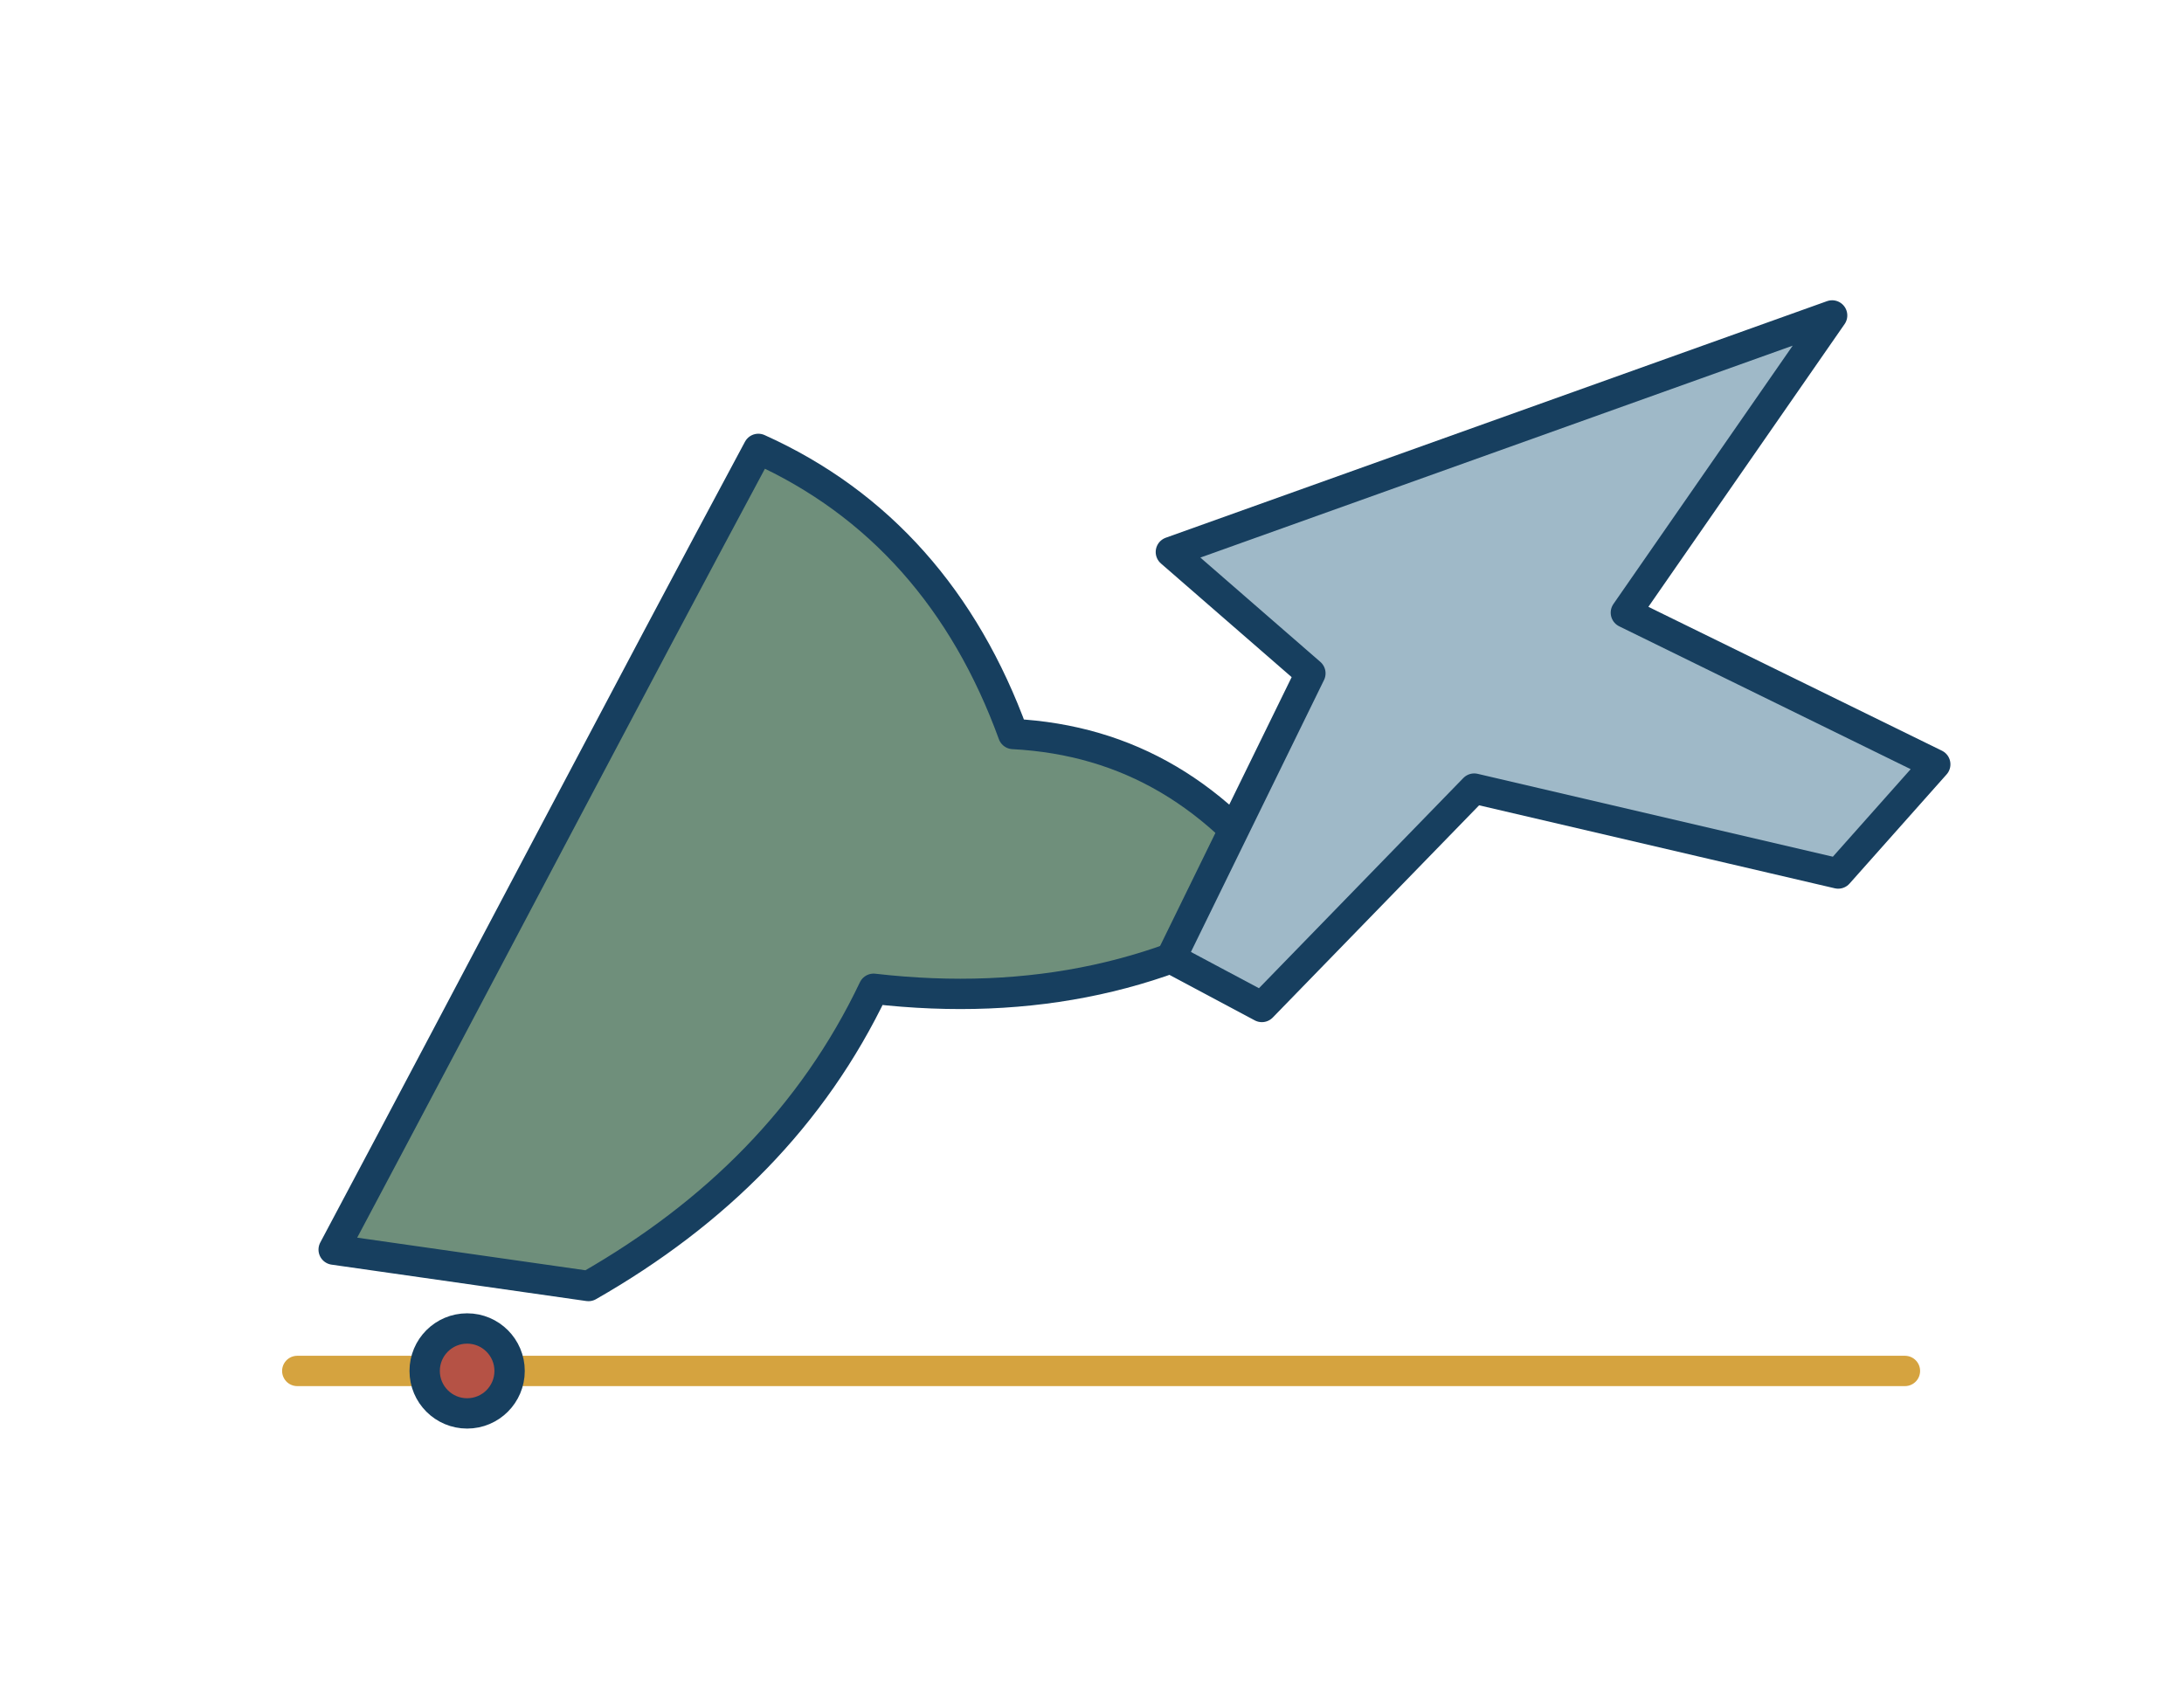
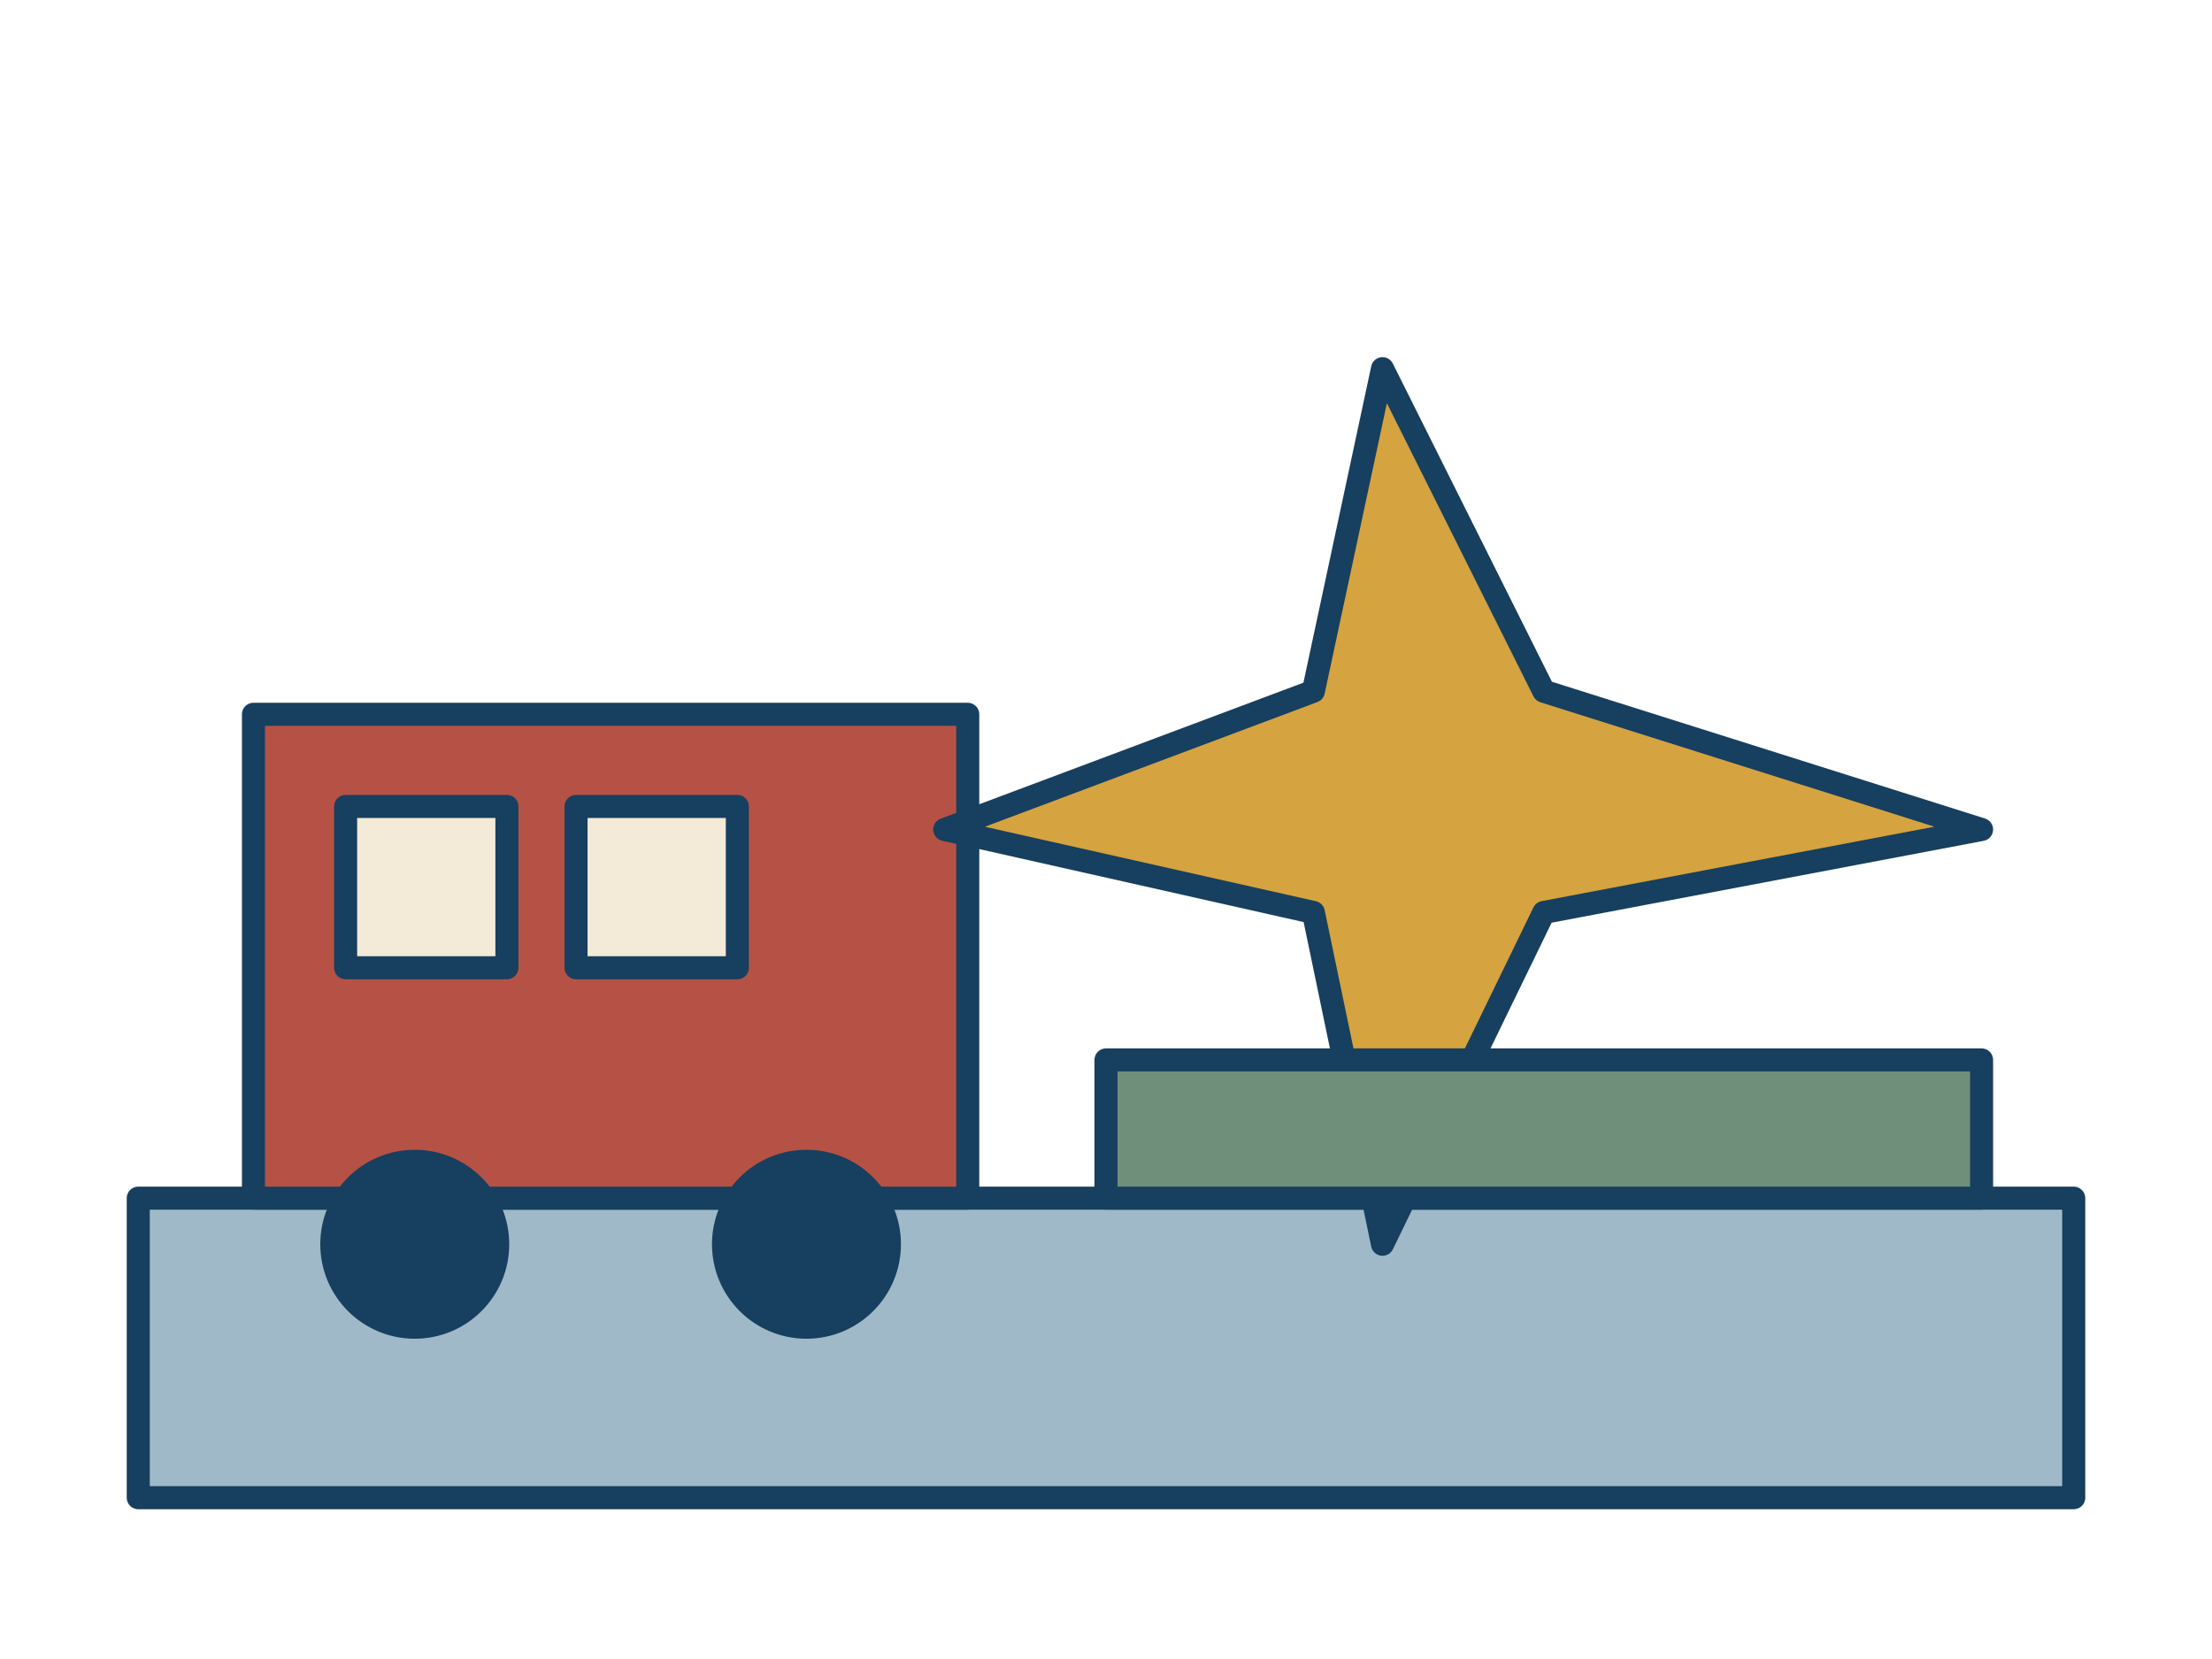
- <svg xmlns="http://www.w3.org/2000/svg" width="360" height="280" viewBox="0 0 360 280">
-   <g stroke="#173f5f" stroke-width="5" stroke-linecap="round" stroke-linejoin="round">
-     <path d="M55 206c25-47 48-91 70-132 20 9 34 25 42 47 19 1 34 10 46 27-20 13-43 18-69 15-10 21-26 37-47 49z" fill="#6f8f7b" />
-     <path d="M193 91l109-39-34 49 51 25-16 18-60-14-35 36-15-8 23-47z" fill="#9fb9c8" />
-     <path d="M49 226h265" stroke="#d5a33f" />
-     <circle cx="77" cy="226" r="7" fill="#b55245" />
+ <svg xmlns="http://www.w3.org/2000/svg" viewBox="0 0 480 360">
+   <g stroke="#173f5f" stroke-width="5" stroke-linejoin="round">
+     <path fill="#9fb9c8" d="M30 260h420v65H30z" />
+     <path fill="#b55245" d="M55 155h155v105H55z" />
+     <path fill="#f3ead7" d="M75 175h35v35H75zM125 175h35v35h-35z" />
+     <circle cx="90" cy="270" r="18" fill="#173f5f" />
+     <circle cx="175" cy="270" r="18" fill="#173f5f" />
+     <path fill="#d5a33f" d="M300 80l35 70 95 30-95 18-35 72-15-72-80-18 80-30z" />
+     <path fill="#6f8f7b" d="M240 230h190v30H240z" />
  </g>
</svg>
